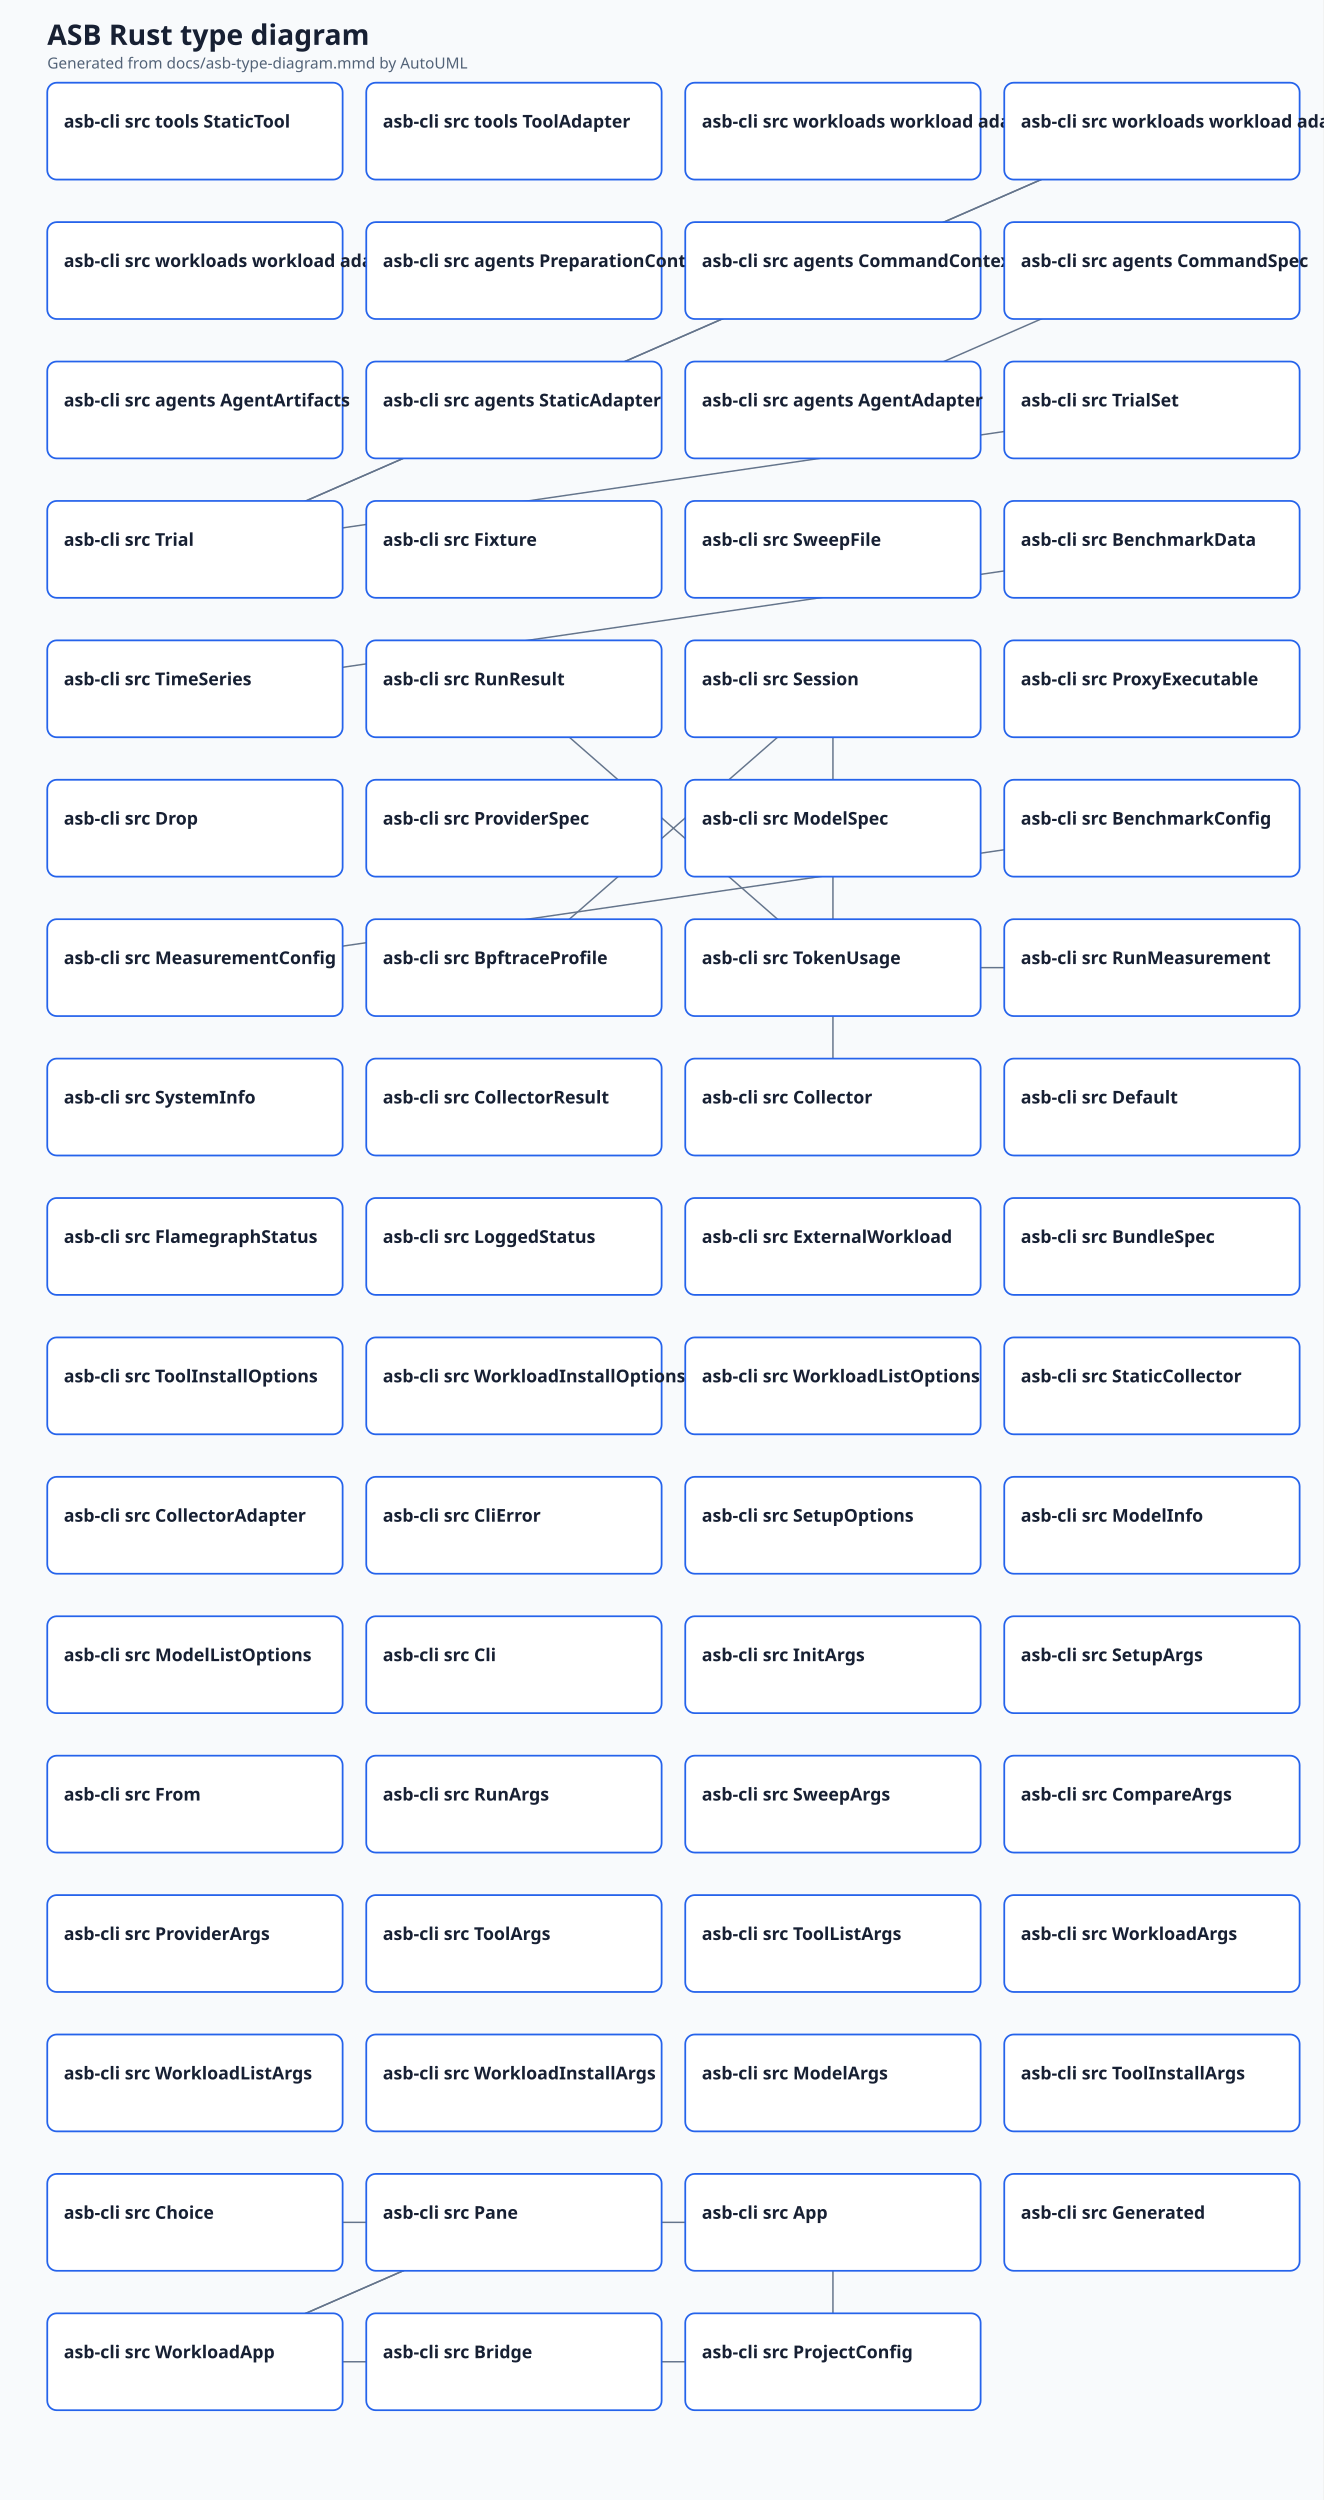
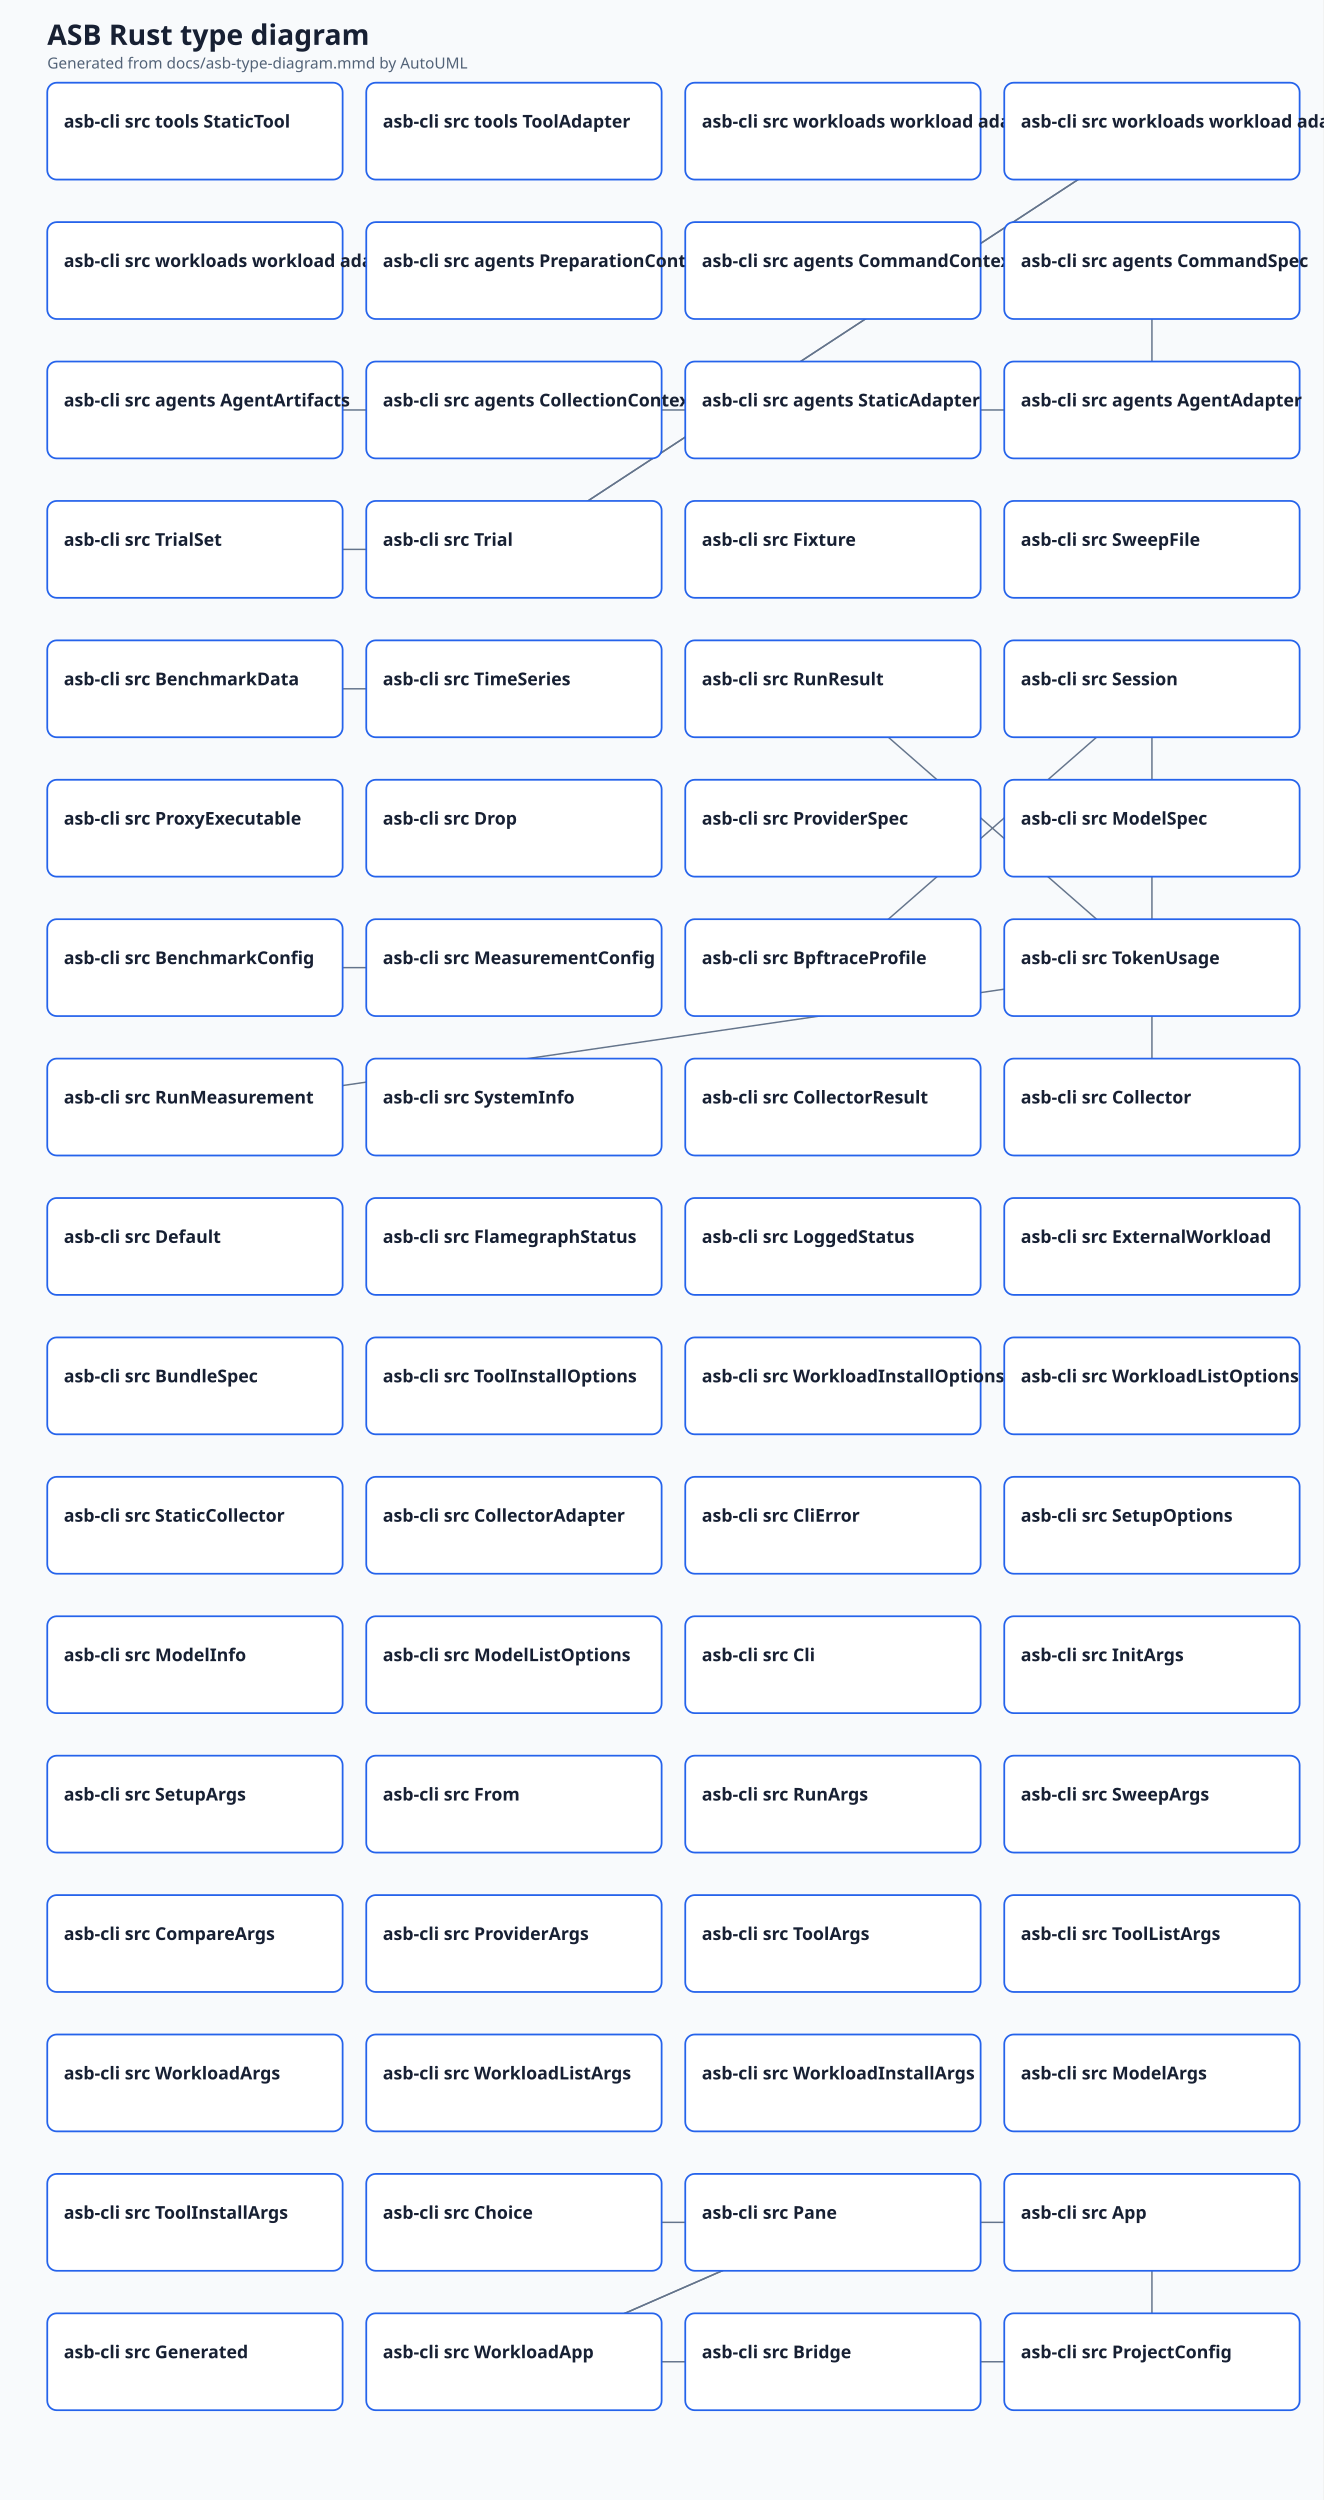
<svg xmlns="http://www.w3.org/2000/svg" width="1120" height="2116" viewBox="0 0 1120 2116">
  <defs>
    <marker id="arrow" markerWidth="8" markerHeight="8" refX="7" refY="4" orient="auto">
      <path d="M0,0 L8,4 L0,8 z" fill="#4f5d75" />
    </marker>
  </defs>
  <rect width="100%" height="100%" fill="#f8fafc" />
  <text x="40" y="38" font-family="sans-serif" font-size="24" font-weight="700" fill="#172033">ASB Rust type diagram</text>
  <text x="40" y="58" font-family="sans-serif" font-size="13" fill="#526277">Generated from docs/asb-type-diagram.mmd by AutoUML</text>
-   <line x1="975" y1="111" x2="165" y2="465" stroke="#64748b" stroke-width="1.25" marker-end="url(#arrow)" />
-   <line x1="975" y1="111" x2="165" y2="465" stroke="#64748b" stroke-width="1.25" marker-end="url(#arrow)" />
-   <line x1="705" y1="347" x2="975" y2="229" stroke="#64748b" stroke-width="1.25" marker-end="url(#arrow)" />
-   <line x1="975" y1="347" x2="165" y2="465" stroke="#64748b" stroke-width="1.25" marker-end="url(#arrow)" />
-   <line x1="975" y1="465" x2="165" y2="583" stroke="#64748b" stroke-width="1.25" marker-end="url(#arrow)" />
-   <line x1="435" y1="583" x2="705" y2="819" stroke="#64748b" stroke-width="1.25" marker-end="url(#arrow)" />
-   <line x1="975" y1="701" x2="165" y2="819" stroke="#64748b" stroke-width="1.25" marker-end="url(#arrow)" />
-   <line x1="975" y1="819" x2="705" y2="819" stroke="#64748b" stroke-width="1.25" marker-end="url(#arrow)" />
-   <line x1="705" y1="583" x2="705" y2="937" stroke="#64748b" stroke-width="1.25" marker-end="url(#arrow)" />
-   <line x1="705" y1="583" x2="435" y2="819" stroke="#64748b" stroke-width="1.25" marker-end="url(#arrow)" />
-   <line x1="435" y1="1881" x2="165" y2="1881" stroke="#64748b" stroke-width="1.25" marker-end="url(#arrow)" />
-   <line x1="705" y1="1881" x2="705" y2="1999" stroke="#64748b" stroke-width="1.25" marker-end="url(#arrow)" />
+   <line x1="975" y1="111" x2="435" y2="465" stroke="#64748b" stroke-width="1.25" marker-end="url(#arrow)" />
+   <line x1="975" y1="111" x2="435" y2="465" stroke="#64748b" stroke-width="1.25" marker-end="url(#arrow)" />
+   <line x1="975" y1="347" x2="975" y2="229" stroke="#64748b" stroke-width="1.25" marker-end="url(#arrow)" />
+   <line x1="975" y1="347" x2="165" y2="347" stroke="#64748b" stroke-width="1.25" marker-end="url(#arrow)" />
+   <line x1="165" y1="465" x2="435" y2="465" stroke="#64748b" stroke-width="1.25" marker-end="url(#arrow)" />
+   <line x1="165" y1="583" x2="435" y2="583" stroke="#64748b" stroke-width="1.25" marker-end="url(#arrow)" />
+   <line x1="705" y1="583" x2="975" y2="819" stroke="#64748b" stroke-width="1.25" marker-end="url(#arrow)" />
+   <line x1="165" y1="819" x2="435" y2="819" stroke="#64748b" stroke-width="1.25" marker-end="url(#arrow)" />
+   <line x1="165" y1="937" x2="975" y2="819" stroke="#64748b" stroke-width="1.25" marker-end="url(#arrow)" />
+   <line x1="975" y1="583" x2="975" y2="937" stroke="#64748b" stroke-width="1.25" marker-end="url(#arrow)" />
+   <line x1="975" y1="583" x2="705" y2="819" stroke="#64748b" stroke-width="1.25" marker-end="url(#arrow)" />
  <line x1="705" y1="1881" x2="435" y2="1881" stroke="#64748b" stroke-width="1.25" marker-end="url(#arrow)" />
-   <line x1="165" y1="1999" x2="705" y2="1999" stroke="#64748b" stroke-width="1.25" marker-end="url(#arrow)" />
-   <line x1="165" y1="1999" x2="435" y2="1881" stroke="#64748b" stroke-width="1.25" marker-end="url(#arrow)" />
-   <line x1="165" y1="1999" x2="435" y2="1881" stroke="#64748b" stroke-width="1.25" marker-end="url(#arrow)" />
+   <line x1="975" y1="1881" x2="975" y2="1999" stroke="#64748b" stroke-width="1.25" marker-end="url(#arrow)" />
+   <line x1="975" y1="1881" x2="705" y2="1881" stroke="#64748b" stroke-width="1.25" marker-end="url(#arrow)" />
+   <line x1="435" y1="1999" x2="975" y2="1999" stroke="#64748b" stroke-width="1.25" marker-end="url(#arrow)" />
+   <line x1="435" y1="1999" x2="705" y2="1881" stroke="#64748b" stroke-width="1.25" marker-end="url(#arrow)" />
+   <line x1="435" y1="1999" x2="705" y2="1881" stroke="#64748b" stroke-width="1.25" marker-end="url(#arrow)" />
  <rect x="40" y="70" width="250" height="82" rx="8" fill="#ffffff" stroke="#2563eb" stroke-width="1.5" />
  <text x="54" y="108" font-family="sans-serif" font-size="15" font-weight="600" fill="#172033">asb-cli src tools StaticTool</text>
  <rect x="310" y="70" width="250" height="82" rx="8" fill="#ffffff" stroke="#2563eb" stroke-width="1.5" />
  <text x="324" y="108" font-family="sans-serif" font-size="15" font-weight="600" fill="#172033">asb-cli src tools ToolAdapter</text>
  <rect x="580" y="70" width="250" height="82" rx="8" fill="#ffffff" stroke="#2563eb" stroke-width="1.5" />
  <text x="594" y="108" font-family="sans-serif" font-size="15" font-weight="600" fill="#172033">asb-cli src workloads workload adapters StaticExternalAdapter</text>
  <rect x="850" y="70" width="250" height="82" rx="8" fill="#ffffff" stroke="#2563eb" stroke-width="1.5" />
  <text x="864" y="108" font-family="sans-serif" font-size="15" font-weight="600" fill="#172033">asb-cli src workloads workload adapters WorkloadAdapter</text>
  <rect x="40" y="188" width="250" height="82" rx="8" fill="#ffffff" stroke="#2563eb" stroke-width="1.5" />
  <text x="54" y="226" font-family="sans-serif" font-size="15" font-weight="600" fill="#172033">asb-cli src workloads workload adapters PromptAdapter</text>
  <rect x="310" y="188" width="250" height="82" rx="8" fill="#ffffff" stroke="#2563eb" stroke-width="1.5" />
  <text x="324" y="226" font-family="sans-serif" font-size="15" font-weight="600" fill="#172033">asb-cli src agents PreparationContext</text>
  <rect x="580" y="188" width="250" height="82" rx="8" fill="#ffffff" stroke="#2563eb" stroke-width="1.5" />
  <text x="594" y="226" font-family="sans-serif" font-size="15" font-weight="600" fill="#172033">asb-cli src agents CommandContext</text>
  <rect x="850" y="188" width="250" height="82" rx="8" fill="#ffffff" stroke="#2563eb" stroke-width="1.5" />
  <text x="864" y="226" font-family="sans-serif" font-size="15" font-weight="600" fill="#172033">asb-cli src agents CommandSpec</text>
  <rect x="40" y="306" width="250" height="82" rx="8" fill="#ffffff" stroke="#2563eb" stroke-width="1.5" />
  <text x="54" y="344" font-family="sans-serif" font-size="15" font-weight="600" fill="#172033">asb-cli src agents AgentArtifacts</text>
  <rect x="310" y="306" width="250" height="82" rx="8" fill="#ffffff" stroke="#2563eb" stroke-width="1.5" />
-   <text x="324" y="344" font-family="sans-serif" font-size="15" font-weight="600" fill="#172033">asb-cli src agents StaticAdapter</text>
+   <text x="324" y="344" font-family="sans-serif" font-size="15" font-weight="600" fill="#172033">asb-cli src agents CollectionContext</text>
  <rect x="580" y="306" width="250" height="82" rx="8" fill="#ffffff" stroke="#2563eb" stroke-width="1.5" />
-   <text x="594" y="344" font-family="sans-serif" font-size="15" font-weight="600" fill="#172033">asb-cli src agents AgentAdapter</text>
+   <text x="594" y="344" font-family="sans-serif" font-size="15" font-weight="600" fill="#172033">asb-cli src agents StaticAdapter</text>
  <rect x="850" y="306" width="250" height="82" rx="8" fill="#ffffff" stroke="#2563eb" stroke-width="1.5" />
-   <text x="864" y="344" font-family="sans-serif" font-size="15" font-weight="600" fill="#172033">asb-cli src TrialSet</text>
+   <text x="864" y="344" font-family="sans-serif" font-size="15" font-weight="600" fill="#172033">asb-cli src agents AgentAdapter</text>
  <rect x="40" y="424" width="250" height="82" rx="8" fill="#ffffff" stroke="#2563eb" stroke-width="1.5" />
-   <text x="54" y="462" font-family="sans-serif" font-size="15" font-weight="600" fill="#172033">asb-cli src Trial</text>
+   <text x="54" y="462" font-family="sans-serif" font-size="15" font-weight="600" fill="#172033">asb-cli src TrialSet</text>
  <rect x="310" y="424" width="250" height="82" rx="8" fill="#ffffff" stroke="#2563eb" stroke-width="1.5" />
-   <text x="324" y="462" font-family="sans-serif" font-size="15" font-weight="600" fill="#172033">asb-cli src Fixture</text>
+   <text x="324" y="462" font-family="sans-serif" font-size="15" font-weight="600" fill="#172033">asb-cli src Trial</text>
  <rect x="580" y="424" width="250" height="82" rx="8" fill="#ffffff" stroke="#2563eb" stroke-width="1.5" />
-   <text x="594" y="462" font-family="sans-serif" font-size="15" font-weight="600" fill="#172033">asb-cli src SweepFile</text>
+   <text x="594" y="462" font-family="sans-serif" font-size="15" font-weight="600" fill="#172033">asb-cli src Fixture</text>
  <rect x="850" y="424" width="250" height="82" rx="8" fill="#ffffff" stroke="#2563eb" stroke-width="1.5" />
-   <text x="864" y="462" font-family="sans-serif" font-size="15" font-weight="600" fill="#172033">asb-cli src BenchmarkData</text>
+   <text x="864" y="462" font-family="sans-serif" font-size="15" font-weight="600" fill="#172033">asb-cli src SweepFile</text>
  <rect x="40" y="542" width="250" height="82" rx="8" fill="#ffffff" stroke="#2563eb" stroke-width="1.5" />
-   <text x="54" y="580" font-family="sans-serif" font-size="15" font-weight="600" fill="#172033">asb-cli src TimeSeries</text>
+   <text x="54" y="580" font-family="sans-serif" font-size="15" font-weight="600" fill="#172033">asb-cli src BenchmarkData</text>
  <rect x="310" y="542" width="250" height="82" rx="8" fill="#ffffff" stroke="#2563eb" stroke-width="1.5" />
-   <text x="324" y="580" font-family="sans-serif" font-size="15" font-weight="600" fill="#172033">asb-cli src RunResult</text>
+   <text x="324" y="580" font-family="sans-serif" font-size="15" font-weight="600" fill="#172033">asb-cli src TimeSeries</text>
  <rect x="580" y="542" width="250" height="82" rx="8" fill="#ffffff" stroke="#2563eb" stroke-width="1.5" />
-   <text x="594" y="580" font-family="sans-serif" font-size="15" font-weight="600" fill="#172033">asb-cli src Session</text>
+   <text x="594" y="580" font-family="sans-serif" font-size="15" font-weight="600" fill="#172033">asb-cli src RunResult</text>
  <rect x="850" y="542" width="250" height="82" rx="8" fill="#ffffff" stroke="#2563eb" stroke-width="1.5" />
-   <text x="864" y="580" font-family="sans-serif" font-size="15" font-weight="600" fill="#172033">asb-cli src ProxyExecutable</text>
+   <text x="864" y="580" font-family="sans-serif" font-size="15" font-weight="600" fill="#172033">asb-cli src Session</text>
  <rect x="40" y="660" width="250" height="82" rx="8" fill="#ffffff" stroke="#2563eb" stroke-width="1.5" />
-   <text x="54" y="698" font-family="sans-serif" font-size="15" font-weight="600" fill="#172033">asb-cli src Drop</text>
+   <text x="54" y="698" font-family="sans-serif" font-size="15" font-weight="600" fill="#172033">asb-cli src ProxyExecutable</text>
  <rect x="310" y="660" width="250" height="82" rx="8" fill="#ffffff" stroke="#2563eb" stroke-width="1.5" />
-   <text x="324" y="698" font-family="sans-serif" font-size="15" font-weight="600" fill="#172033">asb-cli src ProviderSpec</text>
+   <text x="324" y="698" font-family="sans-serif" font-size="15" font-weight="600" fill="#172033">asb-cli src Drop</text>
  <rect x="580" y="660" width="250" height="82" rx="8" fill="#ffffff" stroke="#2563eb" stroke-width="1.5" />
-   <text x="594" y="698" font-family="sans-serif" font-size="15" font-weight="600" fill="#172033">asb-cli src ModelSpec</text>
+   <text x="594" y="698" font-family="sans-serif" font-size="15" font-weight="600" fill="#172033">asb-cli src ProviderSpec</text>
  <rect x="850" y="660" width="250" height="82" rx="8" fill="#ffffff" stroke="#2563eb" stroke-width="1.5" />
-   <text x="864" y="698" font-family="sans-serif" font-size="15" font-weight="600" fill="#172033">asb-cli src BenchmarkConfig</text>
+   <text x="864" y="698" font-family="sans-serif" font-size="15" font-weight="600" fill="#172033">asb-cli src ModelSpec</text>
  <rect x="40" y="778" width="250" height="82" rx="8" fill="#ffffff" stroke="#2563eb" stroke-width="1.5" />
-   <text x="54" y="816" font-family="sans-serif" font-size="15" font-weight="600" fill="#172033">asb-cli src MeasurementConfig</text>
+   <text x="54" y="816" font-family="sans-serif" font-size="15" font-weight="600" fill="#172033">asb-cli src BenchmarkConfig</text>
  <rect x="310" y="778" width="250" height="82" rx="8" fill="#ffffff" stroke="#2563eb" stroke-width="1.5" />
-   <text x="324" y="816" font-family="sans-serif" font-size="15" font-weight="600" fill="#172033">asb-cli src BpftraceProfile</text>
+   <text x="324" y="816" font-family="sans-serif" font-size="15" font-weight="600" fill="#172033">asb-cli src MeasurementConfig</text>
  <rect x="580" y="778" width="250" height="82" rx="8" fill="#ffffff" stroke="#2563eb" stroke-width="1.5" />
-   <text x="594" y="816" font-family="sans-serif" font-size="15" font-weight="600" fill="#172033">asb-cli src TokenUsage</text>
+   <text x="594" y="816" font-family="sans-serif" font-size="15" font-weight="600" fill="#172033">asb-cli src BpftraceProfile</text>
  <rect x="850" y="778" width="250" height="82" rx="8" fill="#ffffff" stroke="#2563eb" stroke-width="1.5" />
-   <text x="864" y="816" font-family="sans-serif" font-size="15" font-weight="600" fill="#172033">asb-cli src RunMeasurement</text>
+   <text x="864" y="816" font-family="sans-serif" font-size="15" font-weight="600" fill="#172033">asb-cli src TokenUsage</text>
  <rect x="40" y="896" width="250" height="82" rx="8" fill="#ffffff" stroke="#2563eb" stroke-width="1.5" />
-   <text x="54" y="934" font-family="sans-serif" font-size="15" font-weight="600" fill="#172033">asb-cli src SystemInfo</text>
+   <text x="54" y="934" font-family="sans-serif" font-size="15" font-weight="600" fill="#172033">asb-cli src RunMeasurement</text>
  <rect x="310" y="896" width="250" height="82" rx="8" fill="#ffffff" stroke="#2563eb" stroke-width="1.5" />
-   <text x="324" y="934" font-family="sans-serif" font-size="15" font-weight="600" fill="#172033">asb-cli src CollectorResult</text>
+   <text x="324" y="934" font-family="sans-serif" font-size="15" font-weight="600" fill="#172033">asb-cli src SystemInfo</text>
  <rect x="580" y="896" width="250" height="82" rx="8" fill="#ffffff" stroke="#2563eb" stroke-width="1.5" />
-   <text x="594" y="934" font-family="sans-serif" font-size="15" font-weight="600" fill="#172033">asb-cli src Collector</text>
+   <text x="594" y="934" font-family="sans-serif" font-size="15" font-weight="600" fill="#172033">asb-cli src CollectorResult</text>
  <rect x="850" y="896" width="250" height="82" rx="8" fill="#ffffff" stroke="#2563eb" stroke-width="1.5" />
-   <text x="864" y="934" font-family="sans-serif" font-size="15" font-weight="600" fill="#172033">asb-cli src Default</text>
+   <text x="864" y="934" font-family="sans-serif" font-size="15" font-weight="600" fill="#172033">asb-cli src Collector</text>
  <rect x="40" y="1014" width="250" height="82" rx="8" fill="#ffffff" stroke="#2563eb" stroke-width="1.5" />
-   <text x="54" y="1052" font-family="sans-serif" font-size="15" font-weight="600" fill="#172033">asb-cli src FlamegraphStatus</text>
+   <text x="54" y="1052" font-family="sans-serif" font-size="15" font-weight="600" fill="#172033">asb-cli src Default</text>
  <rect x="310" y="1014" width="250" height="82" rx="8" fill="#ffffff" stroke="#2563eb" stroke-width="1.5" />
-   <text x="324" y="1052" font-family="sans-serif" font-size="15" font-weight="600" fill="#172033">asb-cli src LoggedStatus</text>
+   <text x="324" y="1052" font-family="sans-serif" font-size="15" font-weight="600" fill="#172033">asb-cli src FlamegraphStatus</text>
  <rect x="580" y="1014" width="250" height="82" rx="8" fill="#ffffff" stroke="#2563eb" stroke-width="1.5" />
-   <text x="594" y="1052" font-family="sans-serif" font-size="15" font-weight="600" fill="#172033">asb-cli src ExternalWorkload</text>
+   <text x="594" y="1052" font-family="sans-serif" font-size="15" font-weight="600" fill="#172033">asb-cli src LoggedStatus</text>
  <rect x="850" y="1014" width="250" height="82" rx="8" fill="#ffffff" stroke="#2563eb" stroke-width="1.5" />
-   <text x="864" y="1052" font-family="sans-serif" font-size="15" font-weight="600" fill="#172033">asb-cli src BundleSpec</text>
+   <text x="864" y="1052" font-family="sans-serif" font-size="15" font-weight="600" fill="#172033">asb-cli src ExternalWorkload</text>
  <rect x="40" y="1132" width="250" height="82" rx="8" fill="#ffffff" stroke="#2563eb" stroke-width="1.5" />
-   <text x="54" y="1170" font-family="sans-serif" font-size="15" font-weight="600" fill="#172033">asb-cli src ToolInstallOptions</text>
+   <text x="54" y="1170" font-family="sans-serif" font-size="15" font-weight="600" fill="#172033">asb-cli src BundleSpec</text>
  <rect x="310" y="1132" width="250" height="82" rx="8" fill="#ffffff" stroke="#2563eb" stroke-width="1.5" />
-   <text x="324" y="1170" font-family="sans-serif" font-size="15" font-weight="600" fill="#172033">asb-cli src WorkloadInstallOptions</text>
+   <text x="324" y="1170" font-family="sans-serif" font-size="15" font-weight="600" fill="#172033">asb-cli src ToolInstallOptions</text>
  <rect x="580" y="1132" width="250" height="82" rx="8" fill="#ffffff" stroke="#2563eb" stroke-width="1.5" />
-   <text x="594" y="1170" font-family="sans-serif" font-size="15" font-weight="600" fill="#172033">asb-cli src WorkloadListOptions</text>
+   <text x="594" y="1170" font-family="sans-serif" font-size="15" font-weight="600" fill="#172033">asb-cli src WorkloadInstallOptions</text>
  <rect x="850" y="1132" width="250" height="82" rx="8" fill="#ffffff" stroke="#2563eb" stroke-width="1.5" />
-   <text x="864" y="1170" font-family="sans-serif" font-size="15" font-weight="600" fill="#172033">asb-cli src StaticCollector</text>
+   <text x="864" y="1170" font-family="sans-serif" font-size="15" font-weight="600" fill="#172033">asb-cli src WorkloadListOptions</text>
  <rect x="40" y="1250" width="250" height="82" rx="8" fill="#ffffff" stroke="#2563eb" stroke-width="1.5" />
-   <text x="54" y="1288" font-family="sans-serif" font-size="15" font-weight="600" fill="#172033">asb-cli src CollectorAdapter</text>
+   <text x="54" y="1288" font-family="sans-serif" font-size="15" font-weight="600" fill="#172033">asb-cli src StaticCollector</text>
  <rect x="310" y="1250" width="250" height="82" rx="8" fill="#ffffff" stroke="#2563eb" stroke-width="1.5" />
-   <text x="324" y="1288" font-family="sans-serif" font-size="15" font-weight="600" fill="#172033">asb-cli src CliError</text>
+   <text x="324" y="1288" font-family="sans-serif" font-size="15" font-weight="600" fill="#172033">asb-cli src CollectorAdapter</text>
  <rect x="580" y="1250" width="250" height="82" rx="8" fill="#ffffff" stroke="#2563eb" stroke-width="1.5" />
-   <text x="594" y="1288" font-family="sans-serif" font-size="15" font-weight="600" fill="#172033">asb-cli src SetupOptions</text>
+   <text x="594" y="1288" font-family="sans-serif" font-size="15" font-weight="600" fill="#172033">asb-cli src CliError</text>
  <rect x="850" y="1250" width="250" height="82" rx="8" fill="#ffffff" stroke="#2563eb" stroke-width="1.5" />
-   <text x="864" y="1288" font-family="sans-serif" font-size="15" font-weight="600" fill="#172033">asb-cli src ModelInfo</text>
+   <text x="864" y="1288" font-family="sans-serif" font-size="15" font-weight="600" fill="#172033">asb-cli src SetupOptions</text>
  <rect x="40" y="1368" width="250" height="82" rx="8" fill="#ffffff" stroke="#2563eb" stroke-width="1.5" />
-   <text x="54" y="1406" font-family="sans-serif" font-size="15" font-weight="600" fill="#172033">asb-cli src ModelListOptions</text>
+   <text x="54" y="1406" font-family="sans-serif" font-size="15" font-weight="600" fill="#172033">asb-cli src ModelInfo</text>
  <rect x="310" y="1368" width="250" height="82" rx="8" fill="#ffffff" stroke="#2563eb" stroke-width="1.5" />
-   <text x="324" y="1406" font-family="sans-serif" font-size="15" font-weight="600" fill="#172033">asb-cli src Cli</text>
+   <text x="324" y="1406" font-family="sans-serif" font-size="15" font-weight="600" fill="#172033">asb-cli src ModelListOptions</text>
  <rect x="580" y="1368" width="250" height="82" rx="8" fill="#ffffff" stroke="#2563eb" stroke-width="1.5" />
-   <text x="594" y="1406" font-family="sans-serif" font-size="15" font-weight="600" fill="#172033">asb-cli src InitArgs</text>
+   <text x="594" y="1406" font-family="sans-serif" font-size="15" font-weight="600" fill="#172033">asb-cli src Cli</text>
  <rect x="850" y="1368" width="250" height="82" rx="8" fill="#ffffff" stroke="#2563eb" stroke-width="1.5" />
-   <text x="864" y="1406" font-family="sans-serif" font-size="15" font-weight="600" fill="#172033">asb-cli src SetupArgs</text>
+   <text x="864" y="1406" font-family="sans-serif" font-size="15" font-weight="600" fill="#172033">asb-cli src InitArgs</text>
  <rect x="40" y="1486" width="250" height="82" rx="8" fill="#ffffff" stroke="#2563eb" stroke-width="1.5" />
-   <text x="54" y="1524" font-family="sans-serif" font-size="15" font-weight="600" fill="#172033">asb-cli src From</text>
+   <text x="54" y="1524" font-family="sans-serif" font-size="15" font-weight="600" fill="#172033">asb-cli src SetupArgs</text>
  <rect x="310" y="1486" width="250" height="82" rx="8" fill="#ffffff" stroke="#2563eb" stroke-width="1.5" />
-   <text x="324" y="1524" font-family="sans-serif" font-size="15" font-weight="600" fill="#172033">asb-cli src RunArgs</text>
+   <text x="324" y="1524" font-family="sans-serif" font-size="15" font-weight="600" fill="#172033">asb-cli src From</text>
  <rect x="580" y="1486" width="250" height="82" rx="8" fill="#ffffff" stroke="#2563eb" stroke-width="1.5" />
-   <text x="594" y="1524" font-family="sans-serif" font-size="15" font-weight="600" fill="#172033">asb-cli src SweepArgs</text>
+   <text x="594" y="1524" font-family="sans-serif" font-size="15" font-weight="600" fill="#172033">asb-cli src RunArgs</text>
  <rect x="850" y="1486" width="250" height="82" rx="8" fill="#ffffff" stroke="#2563eb" stroke-width="1.5" />
-   <text x="864" y="1524" font-family="sans-serif" font-size="15" font-weight="600" fill="#172033">asb-cli src CompareArgs</text>
+   <text x="864" y="1524" font-family="sans-serif" font-size="15" font-weight="600" fill="#172033">asb-cli src SweepArgs</text>
  <rect x="40" y="1604" width="250" height="82" rx="8" fill="#ffffff" stroke="#2563eb" stroke-width="1.5" />
-   <text x="54" y="1642" font-family="sans-serif" font-size="15" font-weight="600" fill="#172033">asb-cli src ProviderArgs</text>
+   <text x="54" y="1642" font-family="sans-serif" font-size="15" font-weight="600" fill="#172033">asb-cli src CompareArgs</text>
  <rect x="310" y="1604" width="250" height="82" rx="8" fill="#ffffff" stroke="#2563eb" stroke-width="1.5" />
-   <text x="324" y="1642" font-family="sans-serif" font-size="15" font-weight="600" fill="#172033">asb-cli src ToolArgs</text>
+   <text x="324" y="1642" font-family="sans-serif" font-size="15" font-weight="600" fill="#172033">asb-cli src ProviderArgs</text>
  <rect x="580" y="1604" width="250" height="82" rx="8" fill="#ffffff" stroke="#2563eb" stroke-width="1.5" />
-   <text x="594" y="1642" font-family="sans-serif" font-size="15" font-weight="600" fill="#172033">asb-cli src ToolListArgs</text>
+   <text x="594" y="1642" font-family="sans-serif" font-size="15" font-weight="600" fill="#172033">asb-cli src ToolArgs</text>
  <rect x="850" y="1604" width="250" height="82" rx="8" fill="#ffffff" stroke="#2563eb" stroke-width="1.5" />
-   <text x="864" y="1642" font-family="sans-serif" font-size="15" font-weight="600" fill="#172033">asb-cli src WorkloadArgs</text>
+   <text x="864" y="1642" font-family="sans-serif" font-size="15" font-weight="600" fill="#172033">asb-cli src ToolListArgs</text>
  <rect x="40" y="1722" width="250" height="82" rx="8" fill="#ffffff" stroke="#2563eb" stroke-width="1.5" />
-   <text x="54" y="1760" font-family="sans-serif" font-size="15" font-weight="600" fill="#172033">asb-cli src WorkloadListArgs</text>
+   <text x="54" y="1760" font-family="sans-serif" font-size="15" font-weight="600" fill="#172033">asb-cli src WorkloadArgs</text>
  <rect x="310" y="1722" width="250" height="82" rx="8" fill="#ffffff" stroke="#2563eb" stroke-width="1.5" />
-   <text x="324" y="1760" font-family="sans-serif" font-size="15" font-weight="600" fill="#172033">asb-cli src WorkloadInstallArgs</text>
+   <text x="324" y="1760" font-family="sans-serif" font-size="15" font-weight="600" fill="#172033">asb-cli src WorkloadListArgs</text>
  <rect x="580" y="1722" width="250" height="82" rx="8" fill="#ffffff" stroke="#2563eb" stroke-width="1.5" />
-   <text x="594" y="1760" font-family="sans-serif" font-size="15" font-weight="600" fill="#172033">asb-cli src ModelArgs</text>
+   <text x="594" y="1760" font-family="sans-serif" font-size="15" font-weight="600" fill="#172033">asb-cli src WorkloadInstallArgs</text>
  <rect x="850" y="1722" width="250" height="82" rx="8" fill="#ffffff" stroke="#2563eb" stroke-width="1.5" />
-   <text x="864" y="1760" font-family="sans-serif" font-size="15" font-weight="600" fill="#172033">asb-cli src ToolInstallArgs</text>
+   <text x="864" y="1760" font-family="sans-serif" font-size="15" font-weight="600" fill="#172033">asb-cli src ModelArgs</text>
  <rect x="40" y="1840" width="250" height="82" rx="8" fill="#ffffff" stroke="#2563eb" stroke-width="1.5" />
-   <text x="54" y="1878" font-family="sans-serif" font-size="15" font-weight="600" fill="#172033">asb-cli src Choice</text>
+   <text x="54" y="1878" font-family="sans-serif" font-size="15" font-weight="600" fill="#172033">asb-cli src ToolInstallArgs</text>
  <rect x="310" y="1840" width="250" height="82" rx="8" fill="#ffffff" stroke="#2563eb" stroke-width="1.5" />
-   <text x="324" y="1878" font-family="sans-serif" font-size="15" font-weight="600" fill="#172033">asb-cli src Pane</text>
+   <text x="324" y="1878" font-family="sans-serif" font-size="15" font-weight="600" fill="#172033">asb-cli src Choice</text>
  <rect x="580" y="1840" width="250" height="82" rx="8" fill="#ffffff" stroke="#2563eb" stroke-width="1.5" />
-   <text x="594" y="1878" font-family="sans-serif" font-size="15" font-weight="600" fill="#172033">asb-cli src App</text>
+   <text x="594" y="1878" font-family="sans-serif" font-size="15" font-weight="600" fill="#172033">asb-cli src Pane</text>
  <rect x="850" y="1840" width="250" height="82" rx="8" fill="#ffffff" stroke="#2563eb" stroke-width="1.5" />
-   <text x="864" y="1878" font-family="sans-serif" font-size="15" font-weight="600" fill="#172033">asb-cli src Generated</text>
+   <text x="864" y="1878" font-family="sans-serif" font-size="15" font-weight="600" fill="#172033">asb-cli src App</text>
  <rect x="40" y="1958" width="250" height="82" rx="8" fill="#ffffff" stroke="#2563eb" stroke-width="1.5" />
-   <text x="54" y="1996" font-family="sans-serif" font-size="15" font-weight="600" fill="#172033">asb-cli src WorkloadApp</text>
+   <text x="54" y="1996" font-family="sans-serif" font-size="15" font-weight="600" fill="#172033">asb-cli src Generated</text>
  <rect x="310" y="1958" width="250" height="82" rx="8" fill="#ffffff" stroke="#2563eb" stroke-width="1.5" />
-   <text x="324" y="1996" font-family="sans-serif" font-size="15" font-weight="600" fill="#172033">asb-cli src Bridge</text>
+   <text x="324" y="1996" font-family="sans-serif" font-size="15" font-weight="600" fill="#172033">asb-cli src WorkloadApp</text>
  <rect x="580" y="1958" width="250" height="82" rx="8" fill="#ffffff" stroke="#2563eb" stroke-width="1.5" />
-   <text x="594" y="1996" font-family="sans-serif" font-size="15" font-weight="600" fill="#172033">asb-cli src ProjectConfig</text>
+   <text x="594" y="1996" font-family="sans-serif" font-size="15" font-weight="600" fill="#172033">asb-cli src Bridge</text>
+   <rect x="850" y="1958" width="250" height="82" rx="8" fill="#ffffff" stroke="#2563eb" stroke-width="1.5" />
+   <text x="864" y="1996" font-family="sans-serif" font-size="15" font-weight="600" fill="#172033">asb-cli src ProjectConfig</text>
</svg>
